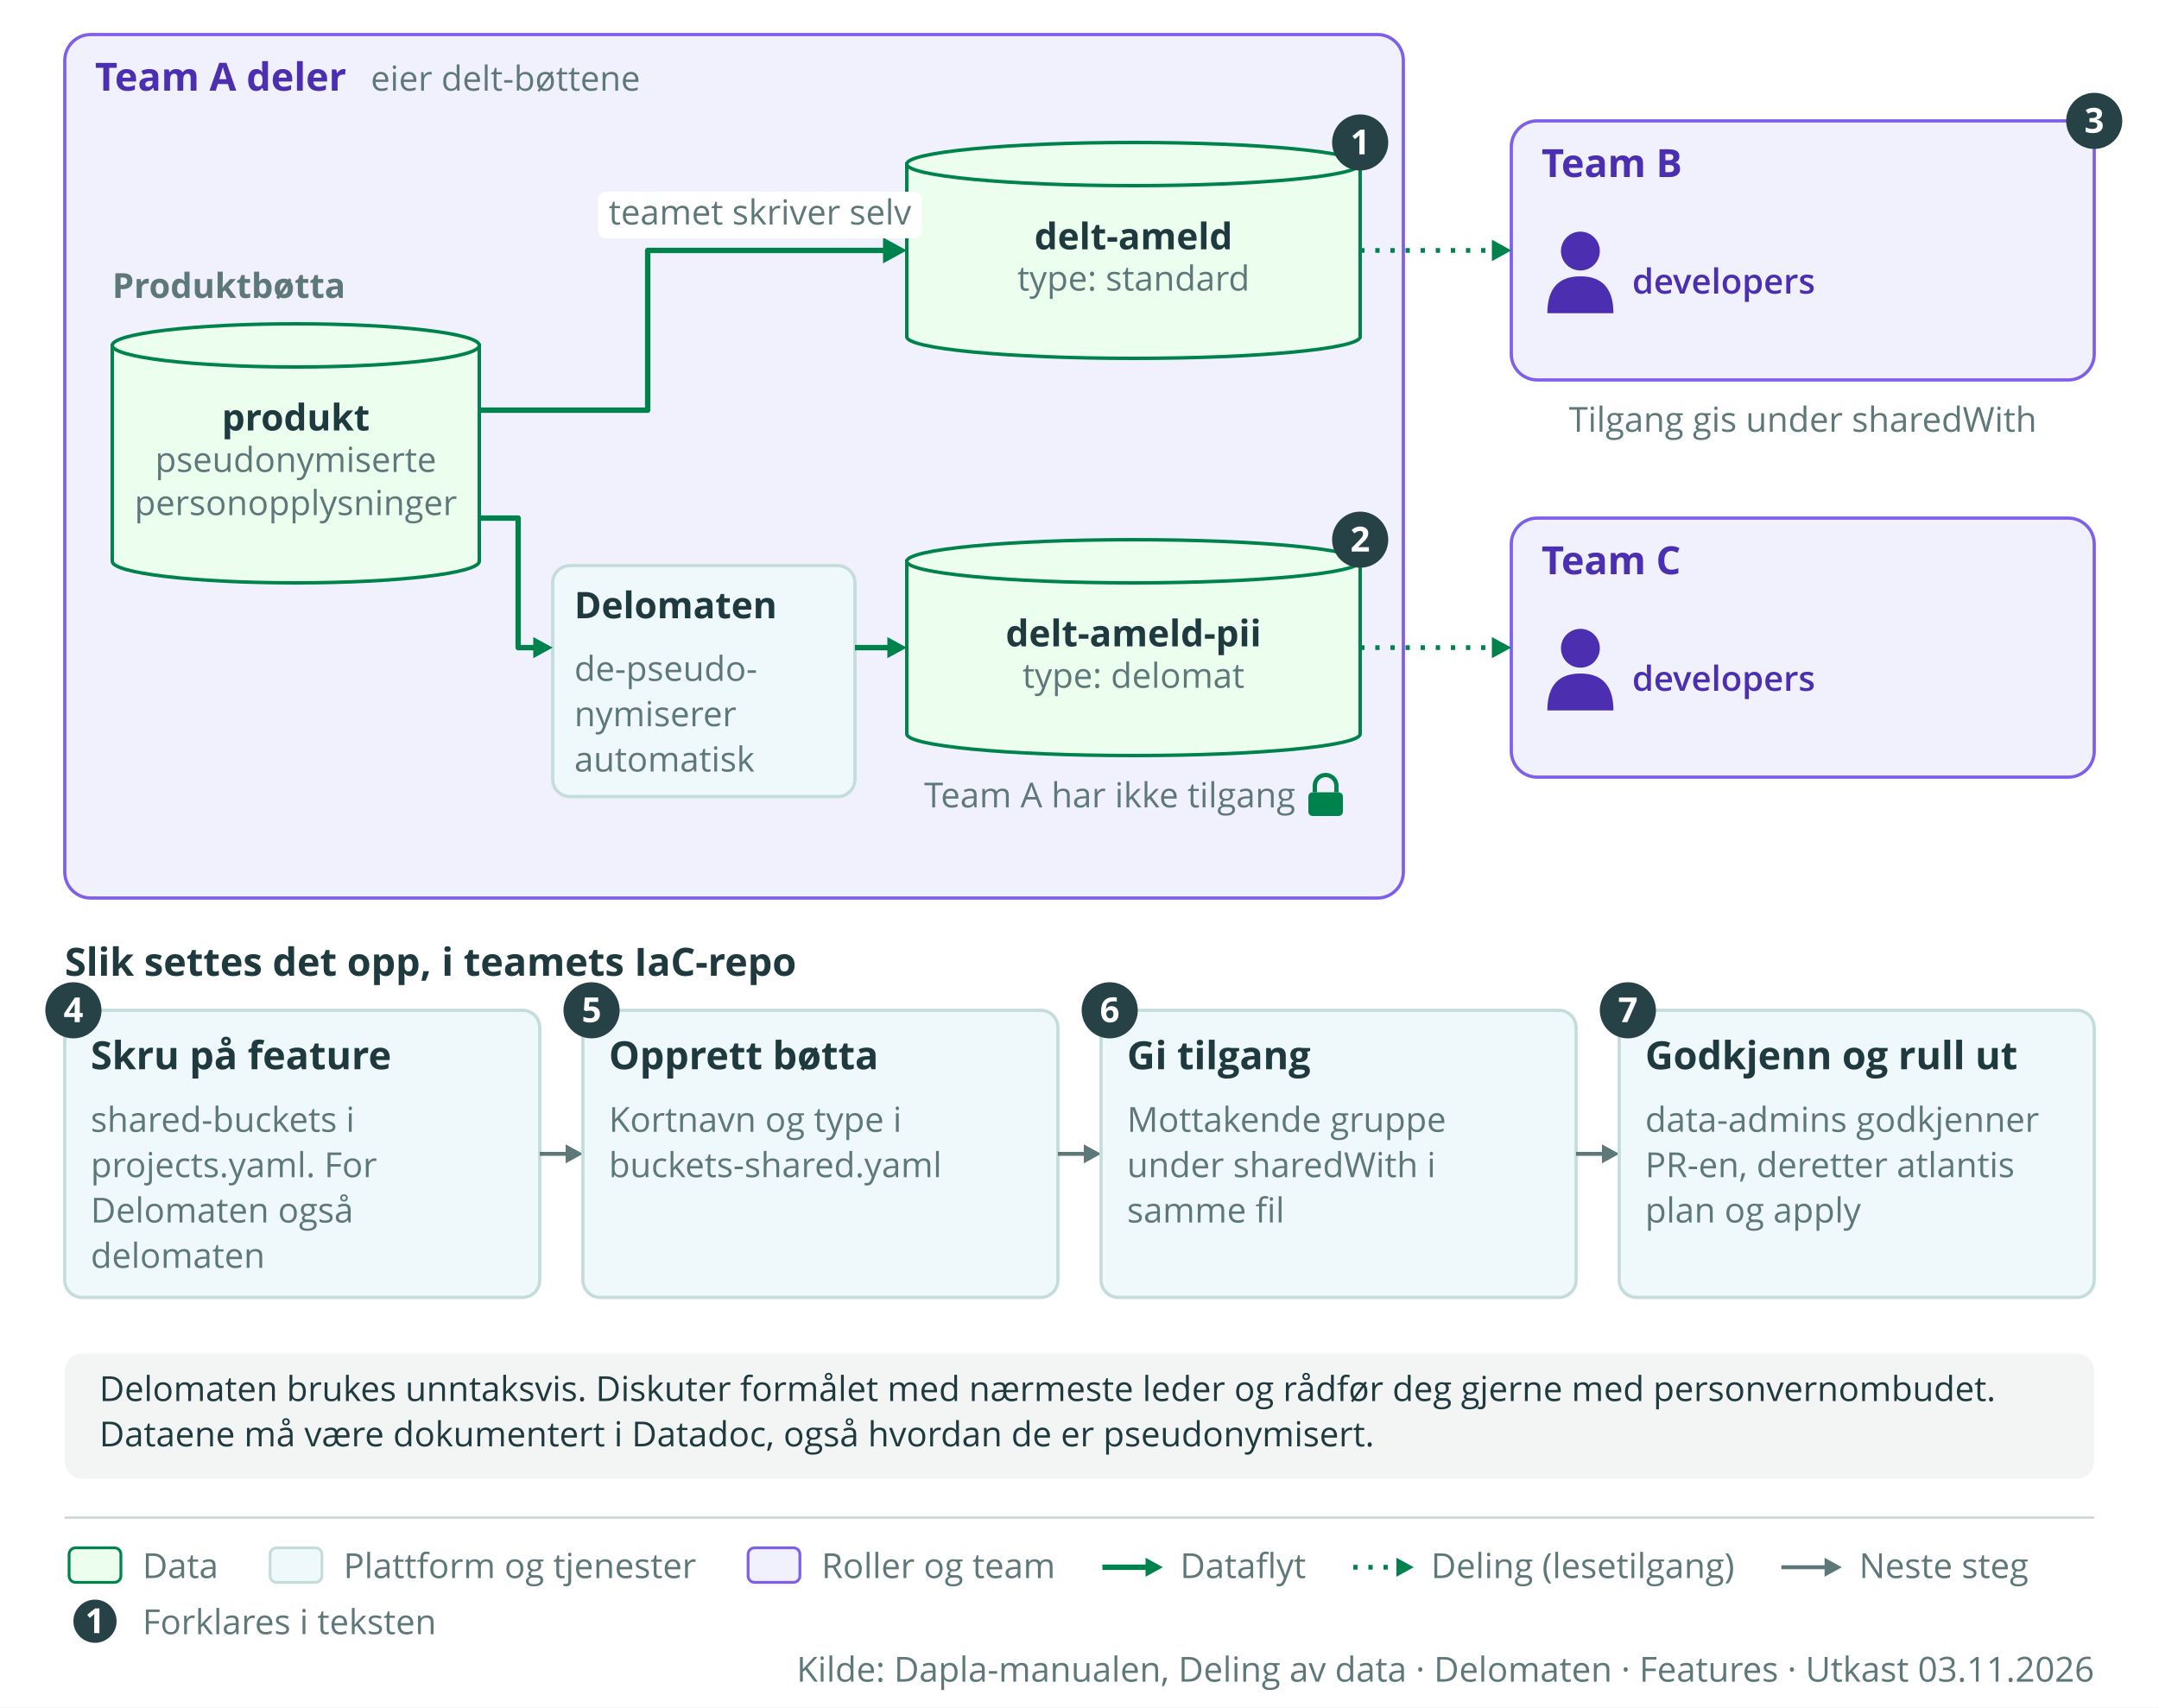
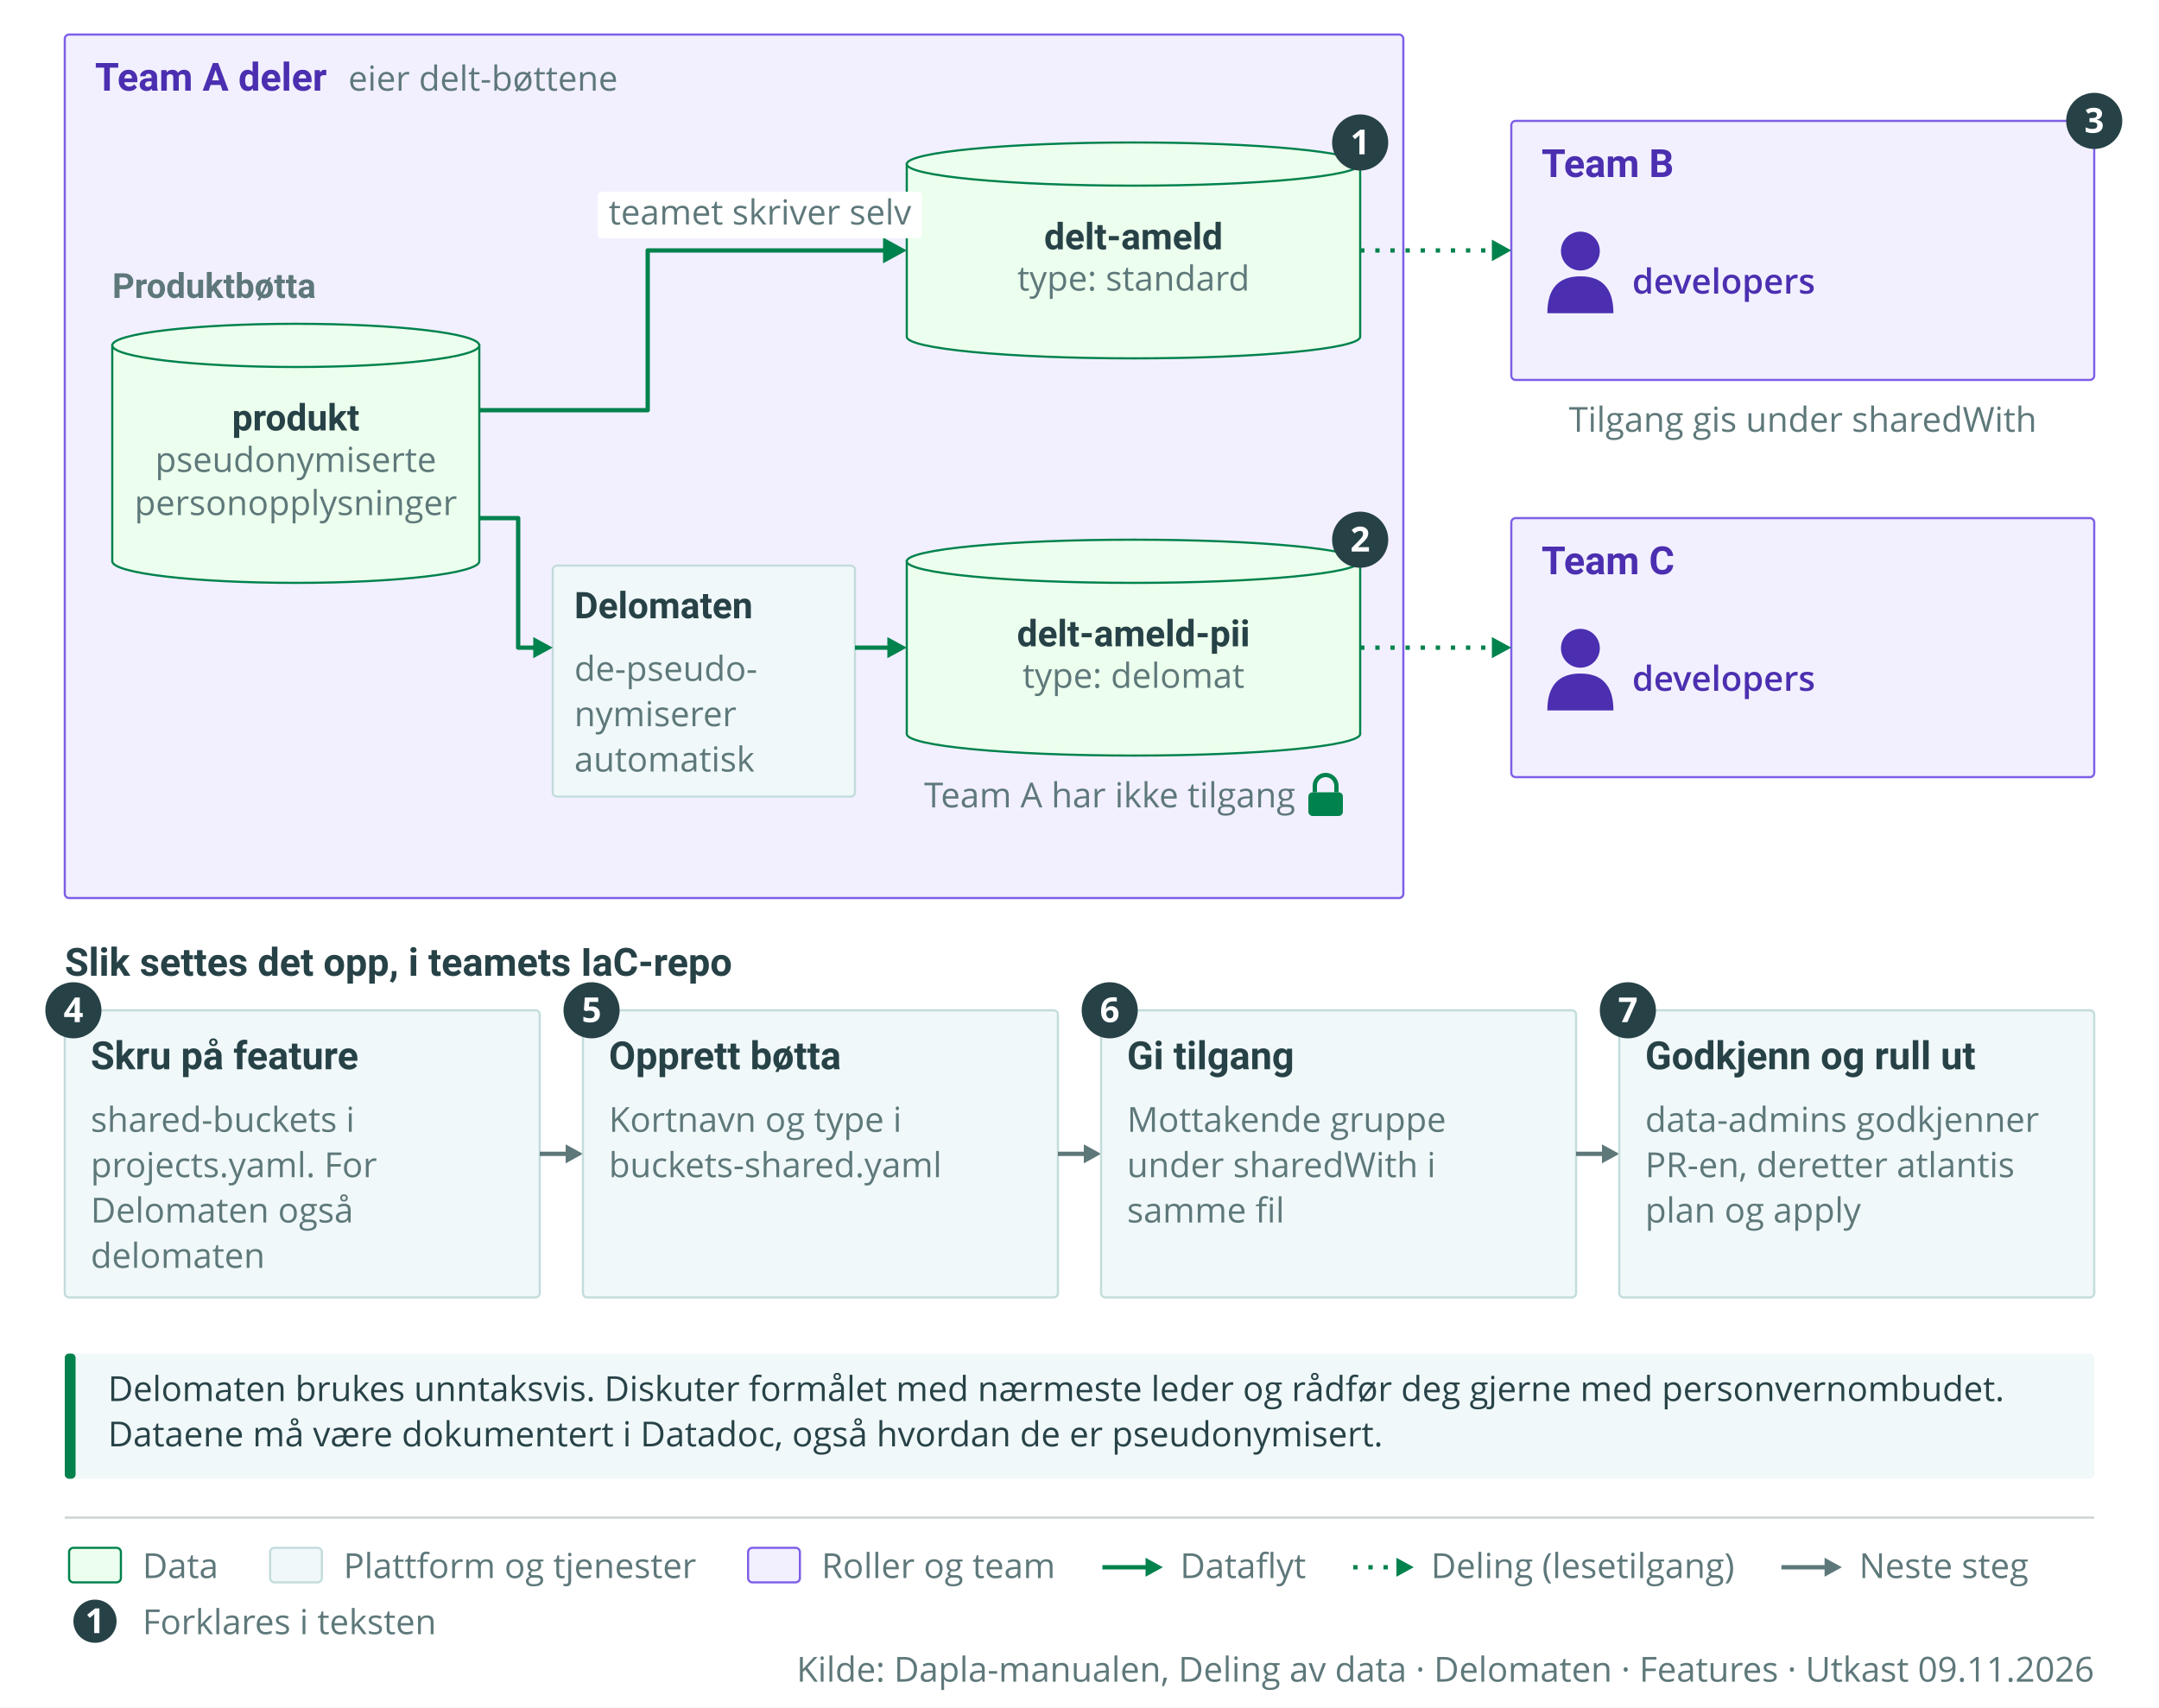
<svg xmlns="http://www.w3.org/2000/svg" viewBox="0 0 1000 791" width="1000" height="791">
  <rect x="0" y="0" width="1000" height="791" fill="#ffffff" />
-   <rect x="30.0" y="16.0" width="620.0" height="400.0" rx="12" fill="#f1f1fe" stroke="#7d5fea" stroke-width="1.5" />
-   <text x="44.0" y="42.0" font-family="Open Sans, Segoe UI, Arial, sans-serif" font-size="18" font-weight="700" fill="#4b2fb0" text-anchor="start">Team A deler</text>
-   <text x="171.7" y="42.0" font-family="Open Sans, Segoe UI, Arial, sans-serif" font-size="16" font-weight="400" fill="#5e787a" text-anchor="start">eier delt-bøttene</text>
-   <path d="M52,160 L52,260 A85.0,10 0 0 0 222,260 L222,160 Z" fill="#ecfeed" stroke="#00824d" stroke-width="1.6" />
-   <ellipse cx="137.0" cy="160.0" rx="85.0" ry="10.0" fill="#ecfeed" stroke="#00824d" stroke-width="1.6" />
-   <text x="137.0" y="199.4" font-family="Open Sans, Segoe UI, Arial, sans-serif" font-size="17" font-weight="700" fill="#1e3a3f" text-anchor="middle">produkt</text>
+   <rect x="30.0" y="16.0" width="620.0" height="400.0" rx="2" fill="#f2f0ff" stroke="#7e5ee8" stroke-width="1" />
+   <text x="44.0" y="42.0" font-family="Roboto, Arial, sans-serif" font-size="18" font-weight="700" fill="#4b2fb0" text-anchor="start">Team A deler</text>
+   <text x="161.3" y="42.0" font-family="Open Sans, Segoe UI, Arial, sans-serif" font-size="16" font-weight="400" fill="#5e787a" text-anchor="start">eier delt-bøttene</text>
+   <path d="M52,160 L52,260 A85.0,10 0 0 0 222,260 L222,160 Z" fill="#ecfeed" stroke="#00824d" stroke-width="1" />
+   <ellipse cx="137.0" cy="160.0" rx="85.0" ry="10.0" fill="#ecfeed" stroke="#00824d" stroke-width="1" />
+   <text x="137.0" y="199.4" font-family="Roboto, Arial, sans-serif" font-size="17" font-weight="700" fill="#274247" text-anchor="middle">produkt</text>
  <text x="137.0" y="218.6" font-family="Open Sans, Segoe UI, Arial, sans-serif" font-size="16" font-weight="400" fill="#5e787a" text-anchor="middle">pseudonymiserte</text>
  <text x="137.0" y="238.6" font-family="Open Sans, Segoe UI, Arial, sans-serif" font-size="16" font-weight="400" fill="#5e787a" text-anchor="middle">personopplysninger</text>
-   <text x="52.0" y="138.0" font-family="Open Sans, Segoe UI, Arial, sans-serif" font-size="16" font-weight="700" fill="#5e787a" text-anchor="start">Produktbøtta</text>
-   <path d="M420,76 L420,156 A105.0,10 0 0 0 630,156 L630,76 Z" fill="#ecfeed" stroke="#00824d" stroke-width="1.6" />
-   <ellipse cx="525.0" cy="76.0" rx="105.0" ry="10.0" fill="#ecfeed" stroke="#00824d" stroke-width="1.6" />
-   <text x="525.0" y="115.5" font-family="Open Sans, Segoe UI, Arial, sans-serif" font-size="17" font-weight="700" fill="#1e3a3f" text-anchor="middle">delt-ameld</text>
+   <text x="52.0" y="138.0" font-family="Roboto, Arial, sans-serif" font-size="16" font-weight="700" fill="#5e787a" text-anchor="start">Produktbøtta</text>
+   <path d="M420,76 L420,156 A105.0,10 0 0 0 630,156 L630,76 Z" fill="#ecfeed" stroke="#00824d" stroke-width="1" />
+   <ellipse cx="525.0" cy="76.0" rx="105.0" ry="10.0" fill="#ecfeed" stroke="#00824d" stroke-width="1" />
+   <text x="525.0" y="115.5" font-family="Roboto, Arial, sans-serif" font-size="17" font-weight="700" fill="#274247" text-anchor="middle">delt-ameld</text>
  <text x="525.0" y="134.6" font-family="Open Sans, Segoe UI, Arial, sans-serif" font-size="16" font-weight="400" fill="#5e787a" text-anchor="middle">type: standard</text>
-   <polyline points="222.0,190.0 300.0,190.0 300.0,116.0 411.2,116.0" fill="none" stroke="#00824d" stroke-width="2.5" stroke-linejoin="round" />
+   <polyline points="222.0,190.0 300.0,190.0 300.0,116.0 411.2,116.0" fill="none" stroke="#00824d" stroke-width="2" stroke-linejoin="round" />
  <polygon points="420.0,116.0 409.0,110.0 409.0,122.0" fill="#00824d" stroke="none" stroke-width="1" />
-   <rect x="276.9" y="88.8" width="150.2" height="21.6" rx="4" fill="#ffffff" stroke="none" stroke-width="1.5" />
+   <rect x="276.9" y="88.8" width="150.2" height="21.6" rx="2" fill="#ffffff" stroke="none" stroke-width="1" />
  <text x="352.0" y="104.0" font-family="Open Sans, Segoe UI, Arial, sans-serif" font-size="16" font-weight="400" fill="#5e787a" text-anchor="middle">teamet skriver selv</text>
-   <circle cx="630.0" cy="66.0" r="13" fill="#274246" />
+   <circle cx="630.0" cy="66.0" r="13" fill="#274247" />
  <text x="630.0" y="71.5" font-family="Open Sans, Segoe UI, Arial, sans-serif" font-size="16" font-weight="700" fill="#ffffff" text-anchor="middle">1</text>
-   <rect x="256.0" y="262.0" width="140.0" height="107.0" rx="8" fill="#eff8fa" stroke="#c4dddb" stroke-width="1.5" />
-   <text x="266.0" y="286.4" font-family="Open Sans, Segoe UI, Arial, sans-serif" font-size="17" font-weight="700" fill="#1e3a3f" text-anchor="start">Delomaten</text>
+   <rect x="256.0" y="262.0" width="140.0" height="107.0" rx="2" fill="#f0f8f9" stroke="#c3dcdc" stroke-width="1" />
+   <text x="266.0" y="286.4" font-family="Roboto, Arial, sans-serif" font-size="17" font-weight="700" fill="#274247" text-anchor="start">Delomaten</text>
  <text x="266.0" y="315.4" font-family="Open Sans, Segoe UI, Arial, sans-serif" font-size="16" font-weight="400" fill="#5e787a" text-anchor="start">de-pseudo-</text>
  <text x="266.0" y="336.4" font-family="Open Sans, Segoe UI, Arial, sans-serif" font-size="16" font-weight="400" fill="#5e787a" text-anchor="start">nymiserer</text>
  <text x="266.0" y="357.4" font-family="Open Sans, Segoe UI, Arial, sans-serif" font-size="16" font-weight="400" fill="#5e787a" text-anchor="start">automatisk</text>
-   <polyline points="222.0,240.0 240.0,240.0 240.0,300.0 248.8,300.0" fill="none" stroke="#00824d" stroke-width="2.5" stroke-linejoin="round" />
+   <polyline points="222.0,240.0 240.0,240.0 240.0,300.0 248.8,300.0" fill="none" stroke="#00824d" stroke-width="2" stroke-linejoin="round" />
  <polygon points="256.0,300.0 247.0,295.1 247.0,304.9" fill="#00824d" stroke="none" stroke-width="1" />
-   <path d="M420,260 L420,340 A105.0,10 0 0 0 630,340 L630,260 Z" fill="#ecfeed" stroke="#00824d" stroke-width="1.6" />
-   <ellipse cx="525.0" cy="260.0" rx="105.0" ry="10.0" fill="#ecfeed" stroke="#00824d" stroke-width="1.6" />
-   <text x="525.0" y="299.4" font-family="Open Sans, Segoe UI, Arial, sans-serif" font-size="17" font-weight="700" fill="#1e3a3f" text-anchor="middle">delt-ameld-pii</text>
+   <path d="M420,260 L420,340 A105.0,10 0 0 0 630,340 L630,260 Z" fill="#ecfeed" stroke="#00824d" stroke-width="1" />
+   <ellipse cx="525.0" cy="260.0" rx="105.0" ry="10.0" fill="#ecfeed" stroke="#00824d" stroke-width="1" />
+   <text x="525.0" y="299.4" font-family="Roboto, Arial, sans-serif" font-size="17" font-weight="700" fill="#274247" text-anchor="middle">delt-ameld-pii</text>
  <text x="525.0" y="318.6" font-family="Open Sans, Segoe UI, Arial, sans-serif" font-size="16" font-weight="400" fill="#5e787a" text-anchor="middle">type: delomat</text>
-   <polyline points="396.0,300.0 412.8,300.0" fill="none" stroke="#00824d" stroke-width="2.5" stroke-linejoin="round" />
+   <polyline points="396.0,300.0 412.8,300.0" fill="none" stroke="#00824d" stroke-width="2" stroke-linejoin="round" />
  <polygon points="420.0,300.0 411.0,295.1 411.0,304.9" fill="#00824d" stroke="none" stroke-width="1" />
  <path d="M609,367 L609,364 A5,5 0 0 1 619,364 L619,367" fill="none" stroke="#00824d" stroke-width="2" />
-   <rect x="606.0" y="367.0" width="16.0" height="11.0" rx="2" fill="#00824d" stroke="none" stroke-width="1.5" />
+   <rect x="606.0" y="367.0" width="16.0" height="11.0" rx="2" fill="#00824d" stroke="none" stroke-width="1" />
  <text x="600.0" y="374.0" font-family="Open Sans, Segoe UI, Arial, sans-serif" font-size="16" font-weight="400" fill="#5e787a" text-anchor="end">Team A har ikke tilgang</text>
-   <circle cx="630.0" cy="250.0" r="13" fill="#274246" />
+   <circle cx="630.0" cy="250.0" r="13" fill="#274247" />
  <text x="630.0" y="255.5" font-family="Open Sans, Segoe UI, Arial, sans-serif" font-size="16" font-weight="700" fill="#ffffff" text-anchor="middle">2</text>
-   <rect x="700.0" y="56.0" width="270.0" height="120.0" rx="12" fill="#f1f1fe" stroke="#7d5fea" stroke-width="1.5" />
-   <text x="714.0" y="82.0" font-family="Open Sans, Segoe UI, Arial, sans-serif" font-size="18" font-weight="700" fill="#4b2fb0" text-anchor="start">Team B</text>
+   <rect x="700.0" y="56.0" width="270.0" height="120.0" rx="2" fill="#f2f0ff" stroke="#7e5ee8" stroke-width="1" />
+   <text x="714.0" y="82.0" font-family="Roboto, Arial, sans-serif" font-size="18" font-weight="700" fill="#4b2fb0" text-anchor="start">Team B</text>
  <circle cx="732.0" cy="116.3" r="9" fill="#4b2fb0" />
  <path d="M716.7,145.1 Q716.7,128 732,128 Q747.3,128 747.3,145.1 Z" fill="#4b2fb0" stroke="none" stroke-width="0" />
  <text x="756.0" y="136.0" font-family="Open Sans, Segoe UI, Arial, sans-serif" font-size="16" font-weight="600" fill="#4b2fb0" text-anchor="start">developers</text>
-   <rect x="700.0" y="240.0" width="270.0" height="120.0" rx="12" fill="#f1f1fe" stroke="#7d5fea" stroke-width="1.5" />
-   <text x="714.0" y="266.0" font-family="Open Sans, Segoe UI, Arial, sans-serif" font-size="18" font-weight="700" fill="#4b2fb0" text-anchor="start">Team C</text>
+   <rect x="700.0" y="240.0" width="270.0" height="120.0" rx="2" fill="#f2f0ff" stroke="#7e5ee8" stroke-width="1" />
+   <text x="714.0" y="266.0" font-family="Roboto, Arial, sans-serif" font-size="18" font-weight="700" fill="#4b2fb0" text-anchor="start">Team C</text>
  <circle cx="732.0" cy="300.3" r="9" fill="#4b2fb0" />
  <path d="M716.7,329.1 Q716.7,312 732,312 Q747.3,312 747.3,329.1 Z" fill="#4b2fb0" stroke="none" stroke-width="0" />
  <text x="756.0" y="320.0" font-family="Open Sans, Segoe UI, Arial, sans-serif" font-size="16" font-weight="600" fill="#4b2fb0" text-anchor="start">developers</text>
-   <polyline points="630.0,116.0 692.8,116.0" fill="none" stroke="#00824d" stroke-width="2.2" stroke-linejoin="round" stroke-dasharray="2 5" />
+   <polyline points="630.0,116.0 692.8,116.0" fill="none" stroke="#00824d" stroke-width="2" stroke-linejoin="round" stroke-dasharray="2 5" />
  <polygon points="700.0,116.0 691.0,111.0 691.0,121.0" fill="#00824d" stroke="none" stroke-width="1" />
-   <polyline points="630.0,300.0 692.8,300.0" fill="none" stroke="#00824d" stroke-width="2.2" stroke-linejoin="round" stroke-dasharray="2 5" />
+   <polyline points="630.0,300.0 692.8,300.0" fill="none" stroke="#00824d" stroke-width="2" stroke-linejoin="round" stroke-dasharray="2 5" />
  <polygon points="700.0,300.0 691.0,295.1 691.0,304.9" fill="#00824d" stroke="none" stroke-width="1" />
  <text x="835.0" y="200.0" font-family="Open Sans, Segoe UI, Arial, sans-serif" font-size="16" font-weight="400" fill="#5e787a" text-anchor="middle">Tilgang gis under sharedWith</text>
-   <circle cx="970.0" cy="56.0" r="13" fill="#274246" />
+   <circle cx="970.0" cy="56.0" r="13" fill="#274247" />
  <text x="970.0" y="61.5" font-family="Open Sans, Segoe UI, Arial, sans-serif" font-size="16" font-weight="700" fill="#ffffff" text-anchor="middle">3</text>
-   <text x="30.0" y="452.0" font-family="Open Sans, Segoe UI, Arial, sans-serif" font-size="18" font-weight="700" fill="#1e3a3f" text-anchor="start">Slik settes det opp, i teamets IaC-repo</text>
-   <rect x="30.0" y="468.0" width="220.0" height="133.0" rx="8" fill="#eff8fa" stroke="#c4dddb" stroke-width="1.5" />
-   <text x="42.0" y="495.3" font-family="Open Sans, Segoe UI, Arial, sans-serif" font-size="18" font-weight="700" fill="#1e3a3f" text-anchor="start">Skru på feature</text>
+   <text x="30.0" y="452.0" font-family="Roboto, Arial, sans-serif" font-size="18" font-weight="700" fill="#274247" text-anchor="start">Slik settes det opp, i teamets IaC-repo</text>
+   <rect x="30.0" y="468.0" width="220.0" height="133.0" rx="2" fill="#f0f8f9" stroke="#c3dcdc" stroke-width="1" />
+   <text x="42.0" y="495.3" font-family="Roboto, Arial, sans-serif" font-size="18" font-weight="700" fill="#274247" text-anchor="start">Skru på feature</text>
  <text x="42.0" y="524.3" font-family="Open Sans, Segoe UI, Arial, sans-serif" font-size="16" font-weight="400" fill="#5e787a" text-anchor="start">shared-buckets i</text>
  <text x="42.0" y="545.3" font-family="Open Sans, Segoe UI, Arial, sans-serif" font-size="16" font-weight="400" fill="#5e787a" text-anchor="start">projects.yaml. For</text>
  <text x="42.0" y="566.3" font-family="Open Sans, Segoe UI, Arial, sans-serif" font-size="16" font-weight="400" fill="#5e787a" text-anchor="start">Delomaten også</text>
  <text x="42.0" y="587.3" font-family="Open Sans, Segoe UI, Arial, sans-serif" font-size="16" font-weight="400" fill="#5e787a" text-anchor="start">delomaten</text>
-   <circle cx="34.0" cy="468.0" r="13" fill="#274246" />
+   <circle cx="34.0" cy="468.0" r="13" fill="#274247" />
  <text x="34.0" y="473.5" font-family="Open Sans, Segoe UI, Arial, sans-serif" font-size="16" font-weight="700" fill="#ffffff" text-anchor="middle">4</text>
-   <polyline points="250.0,534.5 263.6,534.5" fill="none" stroke="#5e787a" stroke-width="1.8" stroke-linejoin="round" />
+   <polyline points="250.0,534.5 263.6,534.5" fill="none" stroke="#5e787a" stroke-width="2" stroke-linejoin="round" />
  <polygon points="270.0,534.5 262.0,530.1 262.0,538.9" fill="#5e787a" stroke="none" stroke-width="1" />
-   <rect x="270.0" y="468.0" width="220.0" height="133.0" rx="8" fill="#eff8fa" stroke="#c4dddb" stroke-width="1.5" />
-   <text x="282.0" y="495.3" font-family="Open Sans, Segoe UI, Arial, sans-serif" font-size="18" font-weight="700" fill="#1e3a3f" text-anchor="start">Opprett bøtta</text>
+   <rect x="270.0" y="468.0" width="220.0" height="133.0" rx="2" fill="#f0f8f9" stroke="#c3dcdc" stroke-width="1" />
+   <text x="282.0" y="495.3" font-family="Roboto, Arial, sans-serif" font-size="18" font-weight="700" fill="#274247" text-anchor="start">Opprett bøtta</text>
  <text x="282.0" y="524.3" font-family="Open Sans, Segoe UI, Arial, sans-serif" font-size="16" font-weight="400" fill="#5e787a" text-anchor="start">Kortnavn og type i</text>
  <text x="282.0" y="545.3" font-family="Open Sans, Segoe UI, Arial, sans-serif" font-size="16" font-weight="400" fill="#5e787a" text-anchor="start">buckets-shared.yaml</text>
-   <circle cx="274.0" cy="468.0" r="13" fill="#274246" />
+   <circle cx="274.0" cy="468.0" r="13" fill="#274247" />
  <text x="274.0" y="473.5" font-family="Open Sans, Segoe UI, Arial, sans-serif" font-size="16" font-weight="700" fill="#ffffff" text-anchor="middle">5</text>
-   <polyline points="490.0,534.5 503.6,534.5" fill="none" stroke="#5e787a" stroke-width="1.8" stroke-linejoin="round" />
+   <polyline points="490.0,534.5 503.6,534.5" fill="none" stroke="#5e787a" stroke-width="2" stroke-linejoin="round" />
  <polygon points="510.0,534.5 502.0,530.1 502.0,538.9" fill="#5e787a" stroke="none" stroke-width="1" />
-   <rect x="510.0" y="468.0" width="220.0" height="133.0" rx="8" fill="#eff8fa" stroke="#c4dddb" stroke-width="1.5" />
-   <text x="522.0" y="495.3" font-family="Open Sans, Segoe UI, Arial, sans-serif" font-size="18" font-weight="700" fill="#1e3a3f" text-anchor="start">Gi tilgang</text>
+   <rect x="510.0" y="468.0" width="220.0" height="133.0" rx="2" fill="#f0f8f9" stroke="#c3dcdc" stroke-width="1" />
+   <text x="522.0" y="495.3" font-family="Roboto, Arial, sans-serif" font-size="18" font-weight="700" fill="#274247" text-anchor="start">Gi tilgang</text>
  <text x="522.0" y="524.3" font-family="Open Sans, Segoe UI, Arial, sans-serif" font-size="16" font-weight="400" fill="#5e787a" text-anchor="start">Mottakende gruppe</text>
  <text x="522.0" y="545.3" font-family="Open Sans, Segoe UI, Arial, sans-serif" font-size="16" font-weight="400" fill="#5e787a" text-anchor="start">under sharedWith i</text>
  <text x="522.0" y="566.3" font-family="Open Sans, Segoe UI, Arial, sans-serif" font-size="16" font-weight="400" fill="#5e787a" text-anchor="start">samme fil</text>
-   <circle cx="514.0" cy="468.0" r="13" fill="#274246" />
+   <circle cx="514.0" cy="468.0" r="13" fill="#274247" />
  <text x="514.0" y="473.5" font-family="Open Sans, Segoe UI, Arial, sans-serif" font-size="16" font-weight="700" fill="#ffffff" text-anchor="middle">6</text>
-   <polyline points="730.0,534.5 743.6,534.5" fill="none" stroke="#5e787a" stroke-width="1.8" stroke-linejoin="round" />
+   <polyline points="730.0,534.5 743.6,534.5" fill="none" stroke="#5e787a" stroke-width="2" stroke-linejoin="round" />
  <polygon points="750.0,534.5 742.0,530.1 742.0,538.9" fill="#5e787a" stroke="none" stroke-width="1" />
-   <rect x="750.0" y="468.0" width="220.0" height="133.0" rx="8" fill="#eff8fa" stroke="#c4dddb" stroke-width="1.5" />
-   <text x="762.0" y="495.3" font-family="Open Sans, Segoe UI, Arial, sans-serif" font-size="18" font-weight="700" fill="#1e3a3f" text-anchor="start">Godkjenn og rull ut</text>
+   <rect x="750.0" y="468.0" width="220.0" height="133.0" rx="2" fill="#f0f8f9" stroke="#c3dcdc" stroke-width="1" />
+   <text x="762.0" y="495.3" font-family="Roboto, Arial, sans-serif" font-size="18" font-weight="700" fill="#274247" text-anchor="start">Godkjenn og rull ut</text>
  <text x="762.0" y="524.3" font-family="Open Sans, Segoe UI, Arial, sans-serif" font-size="16" font-weight="400" fill="#5e787a" text-anchor="start">data-admins godkjenner</text>
  <text x="762.0" y="545.3" font-family="Open Sans, Segoe UI, Arial, sans-serif" font-size="16" font-weight="400" fill="#5e787a" text-anchor="start">PR-en, deretter atlantis</text>
  <text x="762.0" y="566.3" font-family="Open Sans, Segoe UI, Arial, sans-serif" font-size="16" font-weight="400" fill="#5e787a" text-anchor="start">plan og apply</text>
-   <circle cx="754.0" cy="468.0" r="13" fill="#274246" />
+   <circle cx="754.0" cy="468.0" r="13" fill="#274247" />
  <text x="754.0" y="473.5" font-family="Open Sans, Segoe UI, Arial, sans-serif" font-size="16" font-weight="700" fill="#ffffff" text-anchor="middle">7</text>
-   <rect x="30.0" y="627.0" width="940.0" height="58.0" rx="8" fill="#f3f5f5" stroke="none" stroke-width="1.5" />
-   <text x="46.0" y="649.0" font-family="Open Sans, Segoe UI, Arial, sans-serif" font-size="16" font-weight="400" fill="#1e3a3f" text-anchor="start">Delomaten brukes unntaksvis. Diskuter formålet med nærmeste leder og rådfør deg gjerne med personvernombudet.</text>
-   <text x="46.0" y="670.0" font-family="Open Sans, Segoe UI, Arial, sans-serif" font-size="16" font-weight="400" fill="#1e3a3f" text-anchor="start">Dataene må være dokumentert i Datadoc, også hvordan de er pseudonymisert.</text>
+   <rect x="30.0" y="627.0" width="940.0" height="58.0" rx="2" fill="#f0f8f9" stroke="none" stroke-width="1" />
+   <rect x="30.0" y="627.0" width="5.0" height="58.0" rx="2" fill="#00824d" stroke="none" stroke-width="1" />
+   <text x="50.0" y="649.0" font-family="Open Sans, Segoe UI, Arial, sans-serif" font-size="16" font-weight="400" fill="#274247" text-anchor="start">Delomaten brukes unntaksvis. Diskuter formålet med nærmeste leder og rådfør deg gjerne med personvernombudet.</text>
+   <text x="50.0" y="670.0" font-family="Open Sans, Segoe UI, Arial, sans-serif" font-size="16" font-weight="400" fill="#274247" text-anchor="start">Dataene må være dokumentert i Datadoc, også hvordan de er pseudonymisert.</text>
  <line x1="30.0" y1="703.0" x2="970.0" y2="703.0" stroke="#cdd3d4" stroke-width="1" />
-   <rect x="32.0" y="717.0" width="24.0" height="16.0" rx="3" fill="#ecfeed" stroke="#00824d" stroke-width="1.3" />
+   <rect x="32.0" y="717.0" width="24.0" height="16.0" rx="2" fill="#ecfeed" stroke="#00824d" stroke-width="1" />
  <text x="66.0" y="731.0" font-family="Open Sans, Segoe UI, Arial, sans-serif" font-size="16" font-weight="400" fill="#5e787a" text-anchor="start">Data</text>
-   <rect x="125.1" y="717.0" width="24.0" height="16.0" rx="3" fill="#eff8fa" stroke="#c4dddb" stroke-width="1.3" />
+   <rect x="125.1" y="717.0" width="24.0" height="16.0" rx="2" fill="#f0f8f9" stroke="#c3dcdc" stroke-width="1" />
  <text x="159.1" y="731.0" font-family="Open Sans, Segoe UI, Arial, sans-serif" font-size="16" font-weight="400" fill="#5e787a" text-anchor="start">Plattform og tjenester</text>
-   <rect x="346.5" y="717.0" width="24.0" height="16.0" rx="3" fill="#f1f1fe" stroke="#7d5fea" stroke-width="1.3" />
+   <rect x="346.5" y="717.0" width="24.0" height="16.0" rx="2" fill="#f2f0ff" stroke="#7e5ee8" stroke-width="1" />
  <text x="380.5" y="731.0" font-family="Open Sans, Segoe UI, Arial, sans-serif" font-size="16" font-weight="400" fill="#5e787a" text-anchor="start">Roller og team</text>
-   <polyline points="510.6,726.0 532.2,726.0" fill="none" stroke="#00824d" stroke-width="2.5" stroke-linejoin="round" />
+   <polyline points="510.6,726.0 532.2,726.0" fill="none" stroke="#00824d" stroke-width="2" stroke-linejoin="round" />
  <polygon points="538.6,726.0 530.6,721.6 530.6,730.4" fill="#00824d" stroke="none" stroke-width="1" />
  <text x="546.6" y="731.0" font-family="Open Sans, Segoe UI, Arial, sans-serif" font-size="16" font-weight="400" fill="#5e787a" text-anchor="start">Dataflyt</text>
-   <polyline points="626.8,726.0 648.4,726.0" fill="none" stroke="#00824d" stroke-width="2.2" stroke-linejoin="round" stroke-dasharray="2 5" />
+   <polyline points="626.8,726.0 648.4,726.0" fill="none" stroke="#00824d" stroke-width="2" stroke-linejoin="round" stroke-dasharray="2 5" />
  <polygon points="654.8,726.0 646.8,721.6 646.8,730.4" fill="#00824d" stroke="none" stroke-width="1" />
  <text x="662.8" y="731.0" font-family="Open Sans, Segoe UI, Arial, sans-serif" font-size="16" font-weight="400" fill="#5e787a" text-anchor="start">Deling (lesetilgang)</text>
-   <polyline points="825.1,726.0 846.7,726.0" fill="none" stroke="#5e787a" stroke-width="1.8" stroke-linejoin="round" />
+   <polyline points="825.1,726.0 846.7,726.0" fill="none" stroke="#5e787a" stroke-width="2" stroke-linejoin="round" />
  <polygon points="853.1,726.0 845.1,721.6 845.1,730.4" fill="#5e787a" stroke="none" stroke-width="1" />
  <text x="861.1" y="731.0" font-family="Open Sans, Segoe UI, Arial, sans-serif" font-size="16" font-weight="400" fill="#5e787a" text-anchor="start">Neste steg</text>
-   <circle cx="44.0" cy="751.0" r="10" fill="#274246" />
+   <circle cx="44.0" cy="751.0" r="10" fill="#274247" />
  <text x="44.0" y="756.5" font-family="Open Sans, Segoe UI, Arial, sans-serif" font-size="16" font-weight="700" fill="#ffffff" text-anchor="middle">1</text>
  <text x="66.0" y="757.0" font-family="Open Sans, Segoe UI, Arial, sans-serif" font-size="16" font-weight="400" fill="#5e787a" text-anchor="start">Forklares i teksten</text>
-   <text x="970.0" y="779.0" font-family="Open Sans, Segoe UI, Arial, sans-serif" font-size="16" font-weight="400" fill="#5e787a" text-anchor="end">Kilde: Dapla-manualen, Deling av data · Delomaten · Features · Utkast 03.11.2026</text>
+   <text x="970.0" y="779.0" font-family="Open Sans, Segoe UI, Arial, sans-serif" font-size="16" font-weight="400" fill="#5e787a" text-anchor="end">Kilde: Dapla-manualen, Deling av data · Delomaten · Features · Utkast 09.11.2026</text>
</svg>
